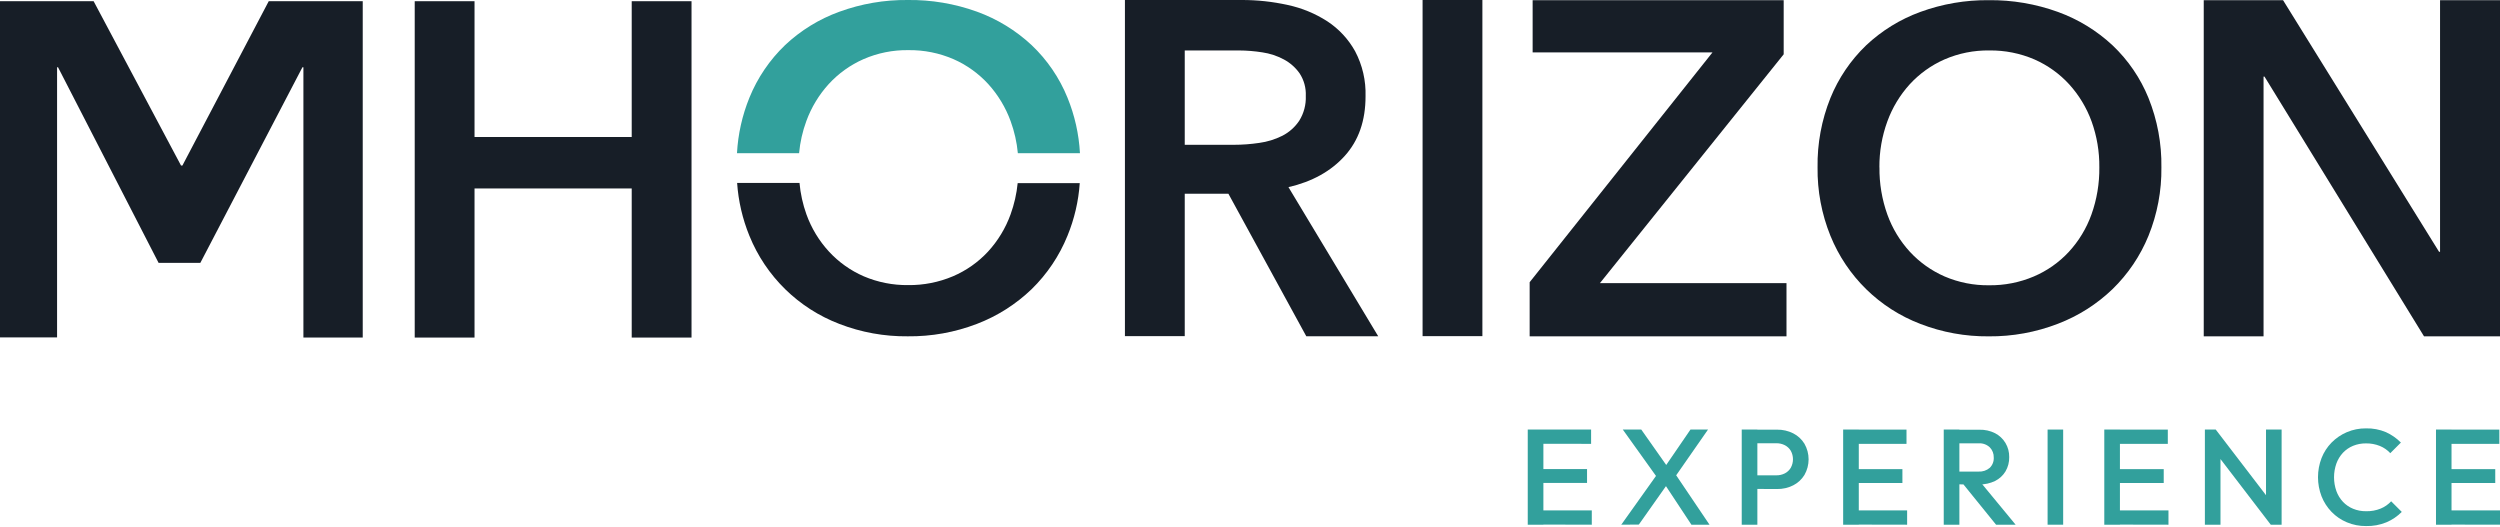
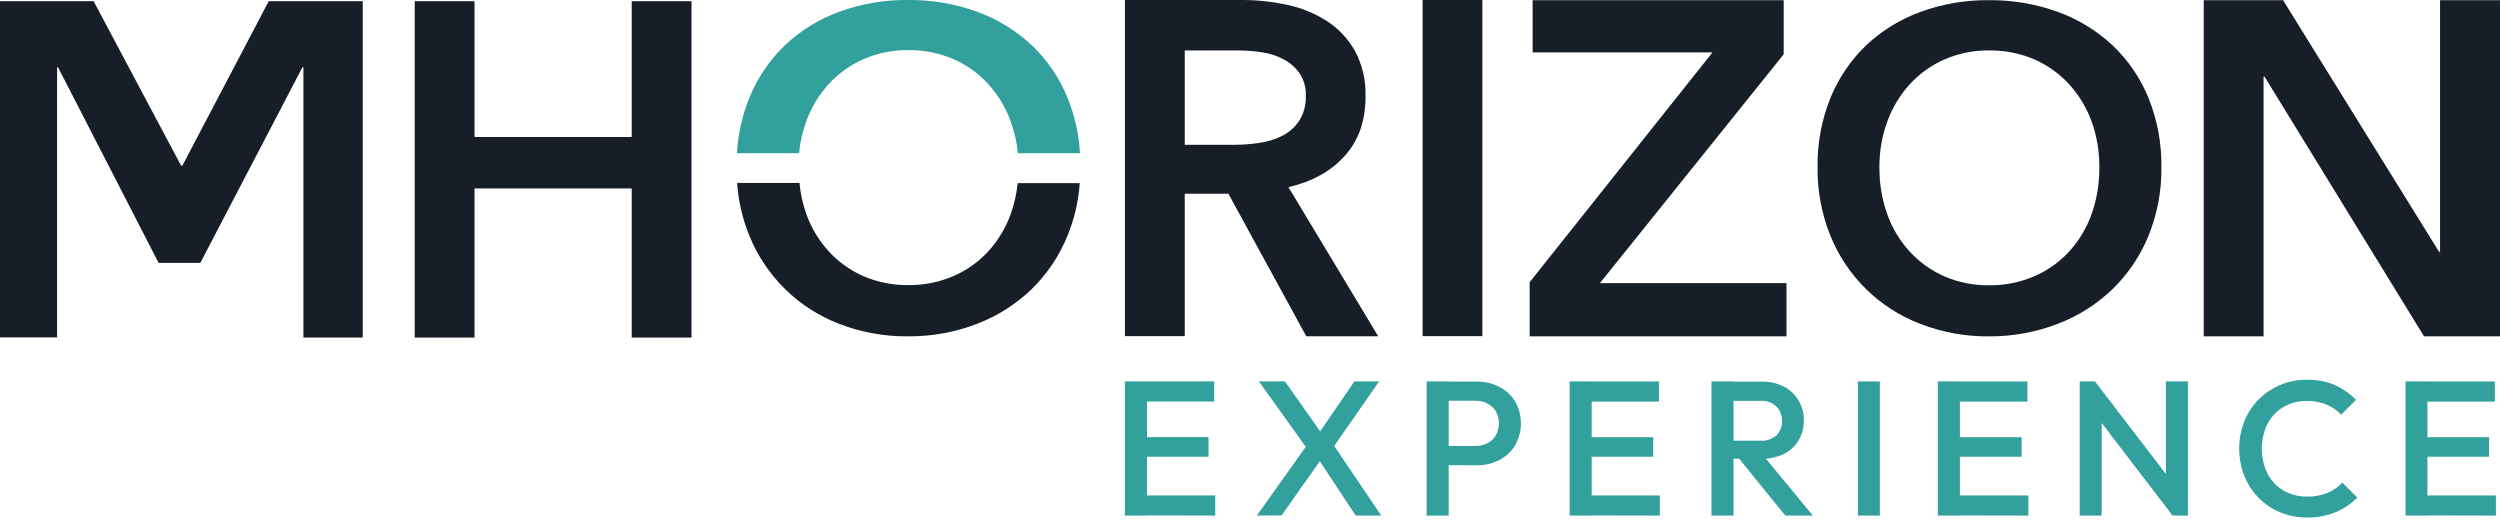
<svg xmlns="http://www.w3.org/2000/svg" viewBox="0 0 720.98 151.71">
  <g id="Capa_2" data-name="Capa 2">
    <g id="Capa_1-2" data-name="Capa 1">
      <path d="M0,.35H27l25.2,47.38h.41L77.5.35h27.11v97H87.5V19.39h-.28L57.78,75.8H45.73l-29-56.41h-.27V97.3H0Z" fill="#171e27" />
      <path d="M119.6.35h17.25V39.51h45.33V.35h17.25v97H182.18v-43H136.85v43H119.6Z" fill="#171e27" />
      <path d="M324.42,0H358.1a60.65,60.65,0,0,1,13.28,1.44,34.17,34.17,0,0,1,11.43,4.72,24.59,24.59,0,0,1,8,8.63,26.08,26.08,0,0,1,3,13q0,10.54-6,17.18t-16.23,9l25.88,43H376.72L354.26,55.87H341.67V96.94H324.42Zm31.35,41.76a49.81,49.81,0,0,0,7.4-.55,21.15,21.15,0,0,0,6.64-2.05,13,13,0,0,0,4.86-4.31,12.55,12.55,0,0,0,1.91-7.19,11,11,0,0,0-1.78-6.5,13.16,13.16,0,0,0-4.51-4,19,19,0,0,0-6.23-2.06,44.43,44.43,0,0,0-6.78-.55H341.67V41.76Z" fill="#171e27" />
      <path d="M410.26,0h17.25V96.94H410.26Z" fill="#171e27" />
      <path d="M441.14,81.39l52.72-66.27H442V.05H514.4V15.66l-53,66h53.81V97H441.14Z" fill="#171e27" />
      <path d="M524.17,48.26a51.54,51.54,0,0,1,3.71-20,44.07,44.07,0,0,1,10.29-15.18,45.61,45.61,0,0,1,15.64-9.64A55.9,55.9,0,0,1,573.55.05a56.82,56.82,0,0,1,19.94,3.39,46.14,46.14,0,0,1,15.76,9.64,43.42,43.42,0,0,1,10.36,15.18,51.54,51.54,0,0,1,3.72,20A50.84,50.84,0,0,1,619.61,68a45.43,45.43,0,0,1-10.36,15.37,46.89,46.89,0,0,1-15.76,10A54.05,54.05,0,0,1,573.55,97a53.18,53.18,0,0,1-19.74-3.59A45.47,45.47,0,0,1,527.88,68,50.84,50.84,0,0,1,524.17,48.26Zm17.85,0a39.08,39.08,0,0,0,2.28,13.62,31.71,31.71,0,0,0,6.51,10.75,29.92,29.92,0,0,0,10,7.1,31.5,31.5,0,0,0,12.83,2.54,32,32,0,0,0,12.9-2.54,29.67,29.67,0,0,0,10.1-7.1,31.71,31.71,0,0,0,6.51-10.75,39.08,39.08,0,0,0,2.28-13.62A37.86,37.86,0,0,0,603.19,35a32.4,32.4,0,0,0-6.45-10.68,29.87,29.87,0,0,0-10-7.17,31.85,31.85,0,0,0-13-2.6,31.35,31.35,0,0,0-13,2.6,30,30,0,0,0-10,7.17A32.4,32.4,0,0,0,544.3,35,37.86,37.86,0,0,0,542,48.26Z" fill="#171e27" />
      <path d="M635.54.05h22.87l45,72.57h.28V.05H721V97H699.07l-46-74.9h-.28V97H635.54Z" fill="#171e27" />
      <path d="M232.54,34.92A32.4,32.4,0,0,1,239,24.24a30,30,0,0,1,10-7.17,31.22,31.22,0,0,1,13-2.61,31.69,31.69,0,0,1,13,2.61,29.91,29.91,0,0,1,10,7.17,32.4,32.4,0,0,1,6.45,10.68,36.85,36.85,0,0,1,2.09,9.26h17.91a49.43,49.43,0,0,0-3.59-16A43.39,43.39,0,0,0,297.5,13a46.18,46.18,0,0,0-15.77-9.64A56.82,56.82,0,0,0,261.79,0a55.9,55.9,0,0,0-19.74,3.39A45.47,45.47,0,0,0,226.42,13a44,44,0,0,0-10.3,15.18,49.69,49.69,0,0,0-3.58,16h17.91A36.42,36.42,0,0,1,232.54,34.92Z" fill="#32a09c" />
      <path d="M291.44,61.83a31.83,31.83,0,0,1-6.52,10.75,29.67,29.67,0,0,1-10.1,7.1,32.17,32.17,0,0,1-12.9,2.54,31.66,31.66,0,0,1-12.83-2.54,29.78,29.78,0,0,1-10-7.1,31.67,31.67,0,0,1-6.52-10.75,36.7,36.7,0,0,1-2-9.07H212.58A49.22,49.22,0,0,0,216.12,68a45.52,45.52,0,0,0,25.93,25.41,53.18,53.18,0,0,0,19.74,3.58,54.05,54.05,0,0,0,19.94-3.58,47.08,47.08,0,0,0,15.77-10A45.44,45.44,0,0,0,307.85,68a48.65,48.65,0,0,0,3.54-15.19h-17.9A37.16,37.16,0,0,1,291.44,61.83Z" fill="#171e27" />
-       <path d="M440.59,151.32V123.88h4.51v27.44Zm3.1-23.33v-4.11h15.17V128Zm0,11.29v-4h14v4Zm0,12V147.2h15.37v4.12Z" fill="#32a09c" />
-       <path d="M467.56,151.32,478,136.66l3.1,2.62-8.47,12Zm20.23,0-8.07-12.23h-.83L468,123.88h5.33l8.11,11.52h.83l10.74,15.92Zm-5.17-13.13-3.1-2.63,8-11.68h5.06Z" fill="#32a09c" />
-       <path d="M502.3,151.32V123.88h4.51v27.44ZM505.4,141v-3.92h6.86a5.26,5.26,0,0,0,2.49-.57,4.25,4.25,0,0,0,1.7-1.61,5.08,5.08,0,0,0,0-4.9,4.29,4.29,0,0,0-1.7-1.6,5.26,5.26,0,0,0-2.49-.57H505.4v-3.92h7.09a10,10,0,0,1,4.65,1.06,8.06,8.06,0,0,1,3.25,3,9.06,9.06,0,0,1,0,9,8.06,8.06,0,0,1-3.25,3,10,10,0,0,1-4.65,1.06Z" fill="#32a09c" />
-       <path d="M531.55,151.32V123.88h4.51v27.44ZM534.64,128v-4.11h15.18V128Zm0,11.29v-4h14v4Zm0,12V147.2H550v4.12Z" fill="#32a09c" />
-       <path d="M560.56,151.32V123.88h4.51v27.44Zm3.09-11.64V136h6.94a4.56,4.56,0,0,0,3.24-1.08,3.87,3.87,0,0,0,1.15-3,4,4,0,0,0-1.13-2.9,4.28,4.28,0,0,0-3.22-1.17h-7v-3.92h7.18a9.52,9.52,0,0,1,4.55,1,7.58,7.58,0,0,1,3,2.82,7.68,7.68,0,0,1,1.08,4.06,7.78,7.78,0,0,1-1.08,4.15,7.29,7.29,0,0,1-3,2.75,10.12,10.12,0,0,1-4.55,1Zm12,11.64L566,139.4l4.19-1.53,11.1,13.45Z" fill="#32a09c" />
-       <path d="M590.51,151.32V123.88H595v27.44Z" fill="#32a09c" />
-       <path d="M606.86,151.32V123.88h4.51v27.44ZM610,128v-4.11h15.18V128Zm0,11.29v-4h14v4Zm0,12V147.2h15.37v4.12Z" fill="#32a09c" />
-       <path d="M635.87,151.32V123.88H639l1.37,5.17v22.27Zm19,0-16.42-21.44.55-6,16.42,21.44Zm0,0-1.37-4.82V123.88H658v27.44Z" fill="#32a09c" />
-       <path d="M682.33,151.71a13.85,13.85,0,0,1-5.51-1.08,13.21,13.21,0,0,1-4.41-3,13.64,13.64,0,0,1-2.9-4.51,15.39,15.39,0,0,1,0-11,13.35,13.35,0,0,1,2.9-4.49,13.85,13.85,0,0,1,4.41-3,13.69,13.69,0,0,1,5.51-1.09,13.93,13.93,0,0,1,5.76,1.09,14.65,14.65,0,0,1,4.31,3l-3.06,3.06a8.39,8.39,0,0,0-3-2.08,10.34,10.34,0,0,0-4-.74,9.57,9.57,0,0,0-3.73.7,8.5,8.5,0,0,0-2.92,2,9.15,9.15,0,0,0-1.9,3.12,12,12,0,0,0,0,7.92,9,9,0,0,0,1.9,3.11,8.37,8.37,0,0,0,2.92,2,9.4,9.4,0,0,0,3.73.71,10.38,10.38,0,0,0,4.25-.77,8.51,8.51,0,0,0,3-2.09l3.06,3.06a13.75,13.75,0,0,1-4.43,3A14.52,14.52,0,0,1,682.33,151.71Z" fill="#32a09c" />
-       <path d="M702.52,151.32V123.88H707v27.44ZM705.61,128v-4.11h15.18V128Zm0,11.29v-4h14v4Zm0,12V147.2H721v4.12Z" fill="#32a09c" />
+       <g transform="translate(324.42, 110) scale(1.41) translate(-440.59, -123.88)">
+         <path d="M440.59,151.32V123.88h4.51v27.44Zm3.1-23.33v-4.11h15.17V128Zm0,11.29v-4h14v4Zm0,12V147.2h15.37v4.12Z" fill="#32a09c" />
+         <path d="M467.56,151.32,478,136.66l3.1,2.62-8.47,12Zm20.23,0-8.07-12.23h-.83L468,123.88h5.33l8.11,11.52h.83l10.74,15.92Zm-5.17-13.13-3.1-2.63,8-11.68h5.06Z" fill="#32a09c" />
+         <path d="M502.3,151.32V123.88h4.51v27.44ZM505.4,141v-3.92h6.86a5.26,5.26,0,0,0,2.49-.57,4.25,4.25,0,0,0,1.7-1.61,5.08,5.08,0,0,0,0-4.9,4.29,4.29,0,0,0-1.7-1.6,5.26,5.26,0,0,0-2.49-.57H505.4v-3.92h7.09a10,10,0,0,1,4.65,1.06,8.06,8.06,0,0,1,3.25,3,9.06,9.06,0,0,1,0,9,8.06,8.06,0,0,1-3.25,3,10,10,0,0,1-4.65,1.06Z" fill="#32a09c" />
+         <path d="M531.55,151.32V123.88h4.51v27.44ZM534.64,128v-4.11h15.18V128Zm0,11.29v-4h14v4Zm0,12V147.2H550v4.12Z" fill="#32a09c" />
+         <path d="M560.56,151.32V123.88h4.51v27.44Zm3.09-11.64V136h6.94a4.56,4.56,0,0,0,3.24-1.08,3.87,3.87,0,0,0,1.15-3,4,4,0,0,0-1.13-2.9,4.28,4.28,0,0,0-3.22-1.17h-7v-3.92h7.18a9.52,9.52,0,0,1,4.55,1,7.58,7.58,0,0,1,3,2.82,7.68,7.68,0,0,1,1.08,4.06,7.78,7.78,0,0,1-1.08,4.15,7.29,7.29,0,0,1-3,2.75,10.12,10.12,0,0,1-4.55,1Zm12,11.64L566,139.4l4.19-1.53,11.1,13.45Z" fill="#32a09c" />
+         <path d="M590.51,151.32V123.88H595v27.44Z" fill="#32a09c" />
+         <path d="M606.86,151.32V123.88h4.51v27.44ZM610,128v-4.11h15.18V128Zm0,11.29v-4h14v4Zm0,12V147.2h15.37v4.12Z" fill="#32a09c" />
+         <path d="M635.87,151.32V123.88H639l1.37,5.17v22.27Zm19,0-16.42-21.44.55-6,16.42,21.44Zm0,0-1.37-4.82V123.88H658v27.44Z" fill="#32a09c" />
+         <path d="M682.33,151.71a13.85,13.85,0,0,1-5.51-1.08,13.21,13.21,0,0,1-4.41-3,13.64,13.64,0,0,1-2.9-4.51,15.39,15.39,0,0,1,0-11,13.35,13.35,0,0,1,2.9-4.49,13.85,13.85,0,0,1,4.41-3,13.69,13.69,0,0,1,5.51-1.09,13.93,13.93,0,0,1,5.76,1.09,14.65,14.65,0,0,1,4.31,3l-3.06,3.06a8.39,8.39,0,0,0-3-2.08,10.34,10.34,0,0,0-4-.74,9.57,9.57,0,0,0-3.73.7,8.5,8.5,0,0,0-2.92,2,9.15,9.15,0,0,0-1.9,3.12,12,12,0,0,0,0,7.92,9,9,0,0,0,1.9,3.11,8.37,8.37,0,0,0,2.92,2,9.4,9.4,0,0,0,3.73.71,10.38,10.38,0,0,0,4.25-.77,8.51,8.51,0,0,0,3-2.09l3.06,3.06a13.75,13.75,0,0,1-4.43,3A14.52,14.52,0,0,1,682.33,151.71Z" fill="#32a09c" />
+         <path d="M702.52,151.32V123.88H707v27.44ZM705.61,128v-4.11h15.18V128Zm0,11.29v-4h14v4Zm0,12V147.2H721v4.12Z" fill="#32a09c" />
+       </g>
    </g>
  </g>
</svg>
